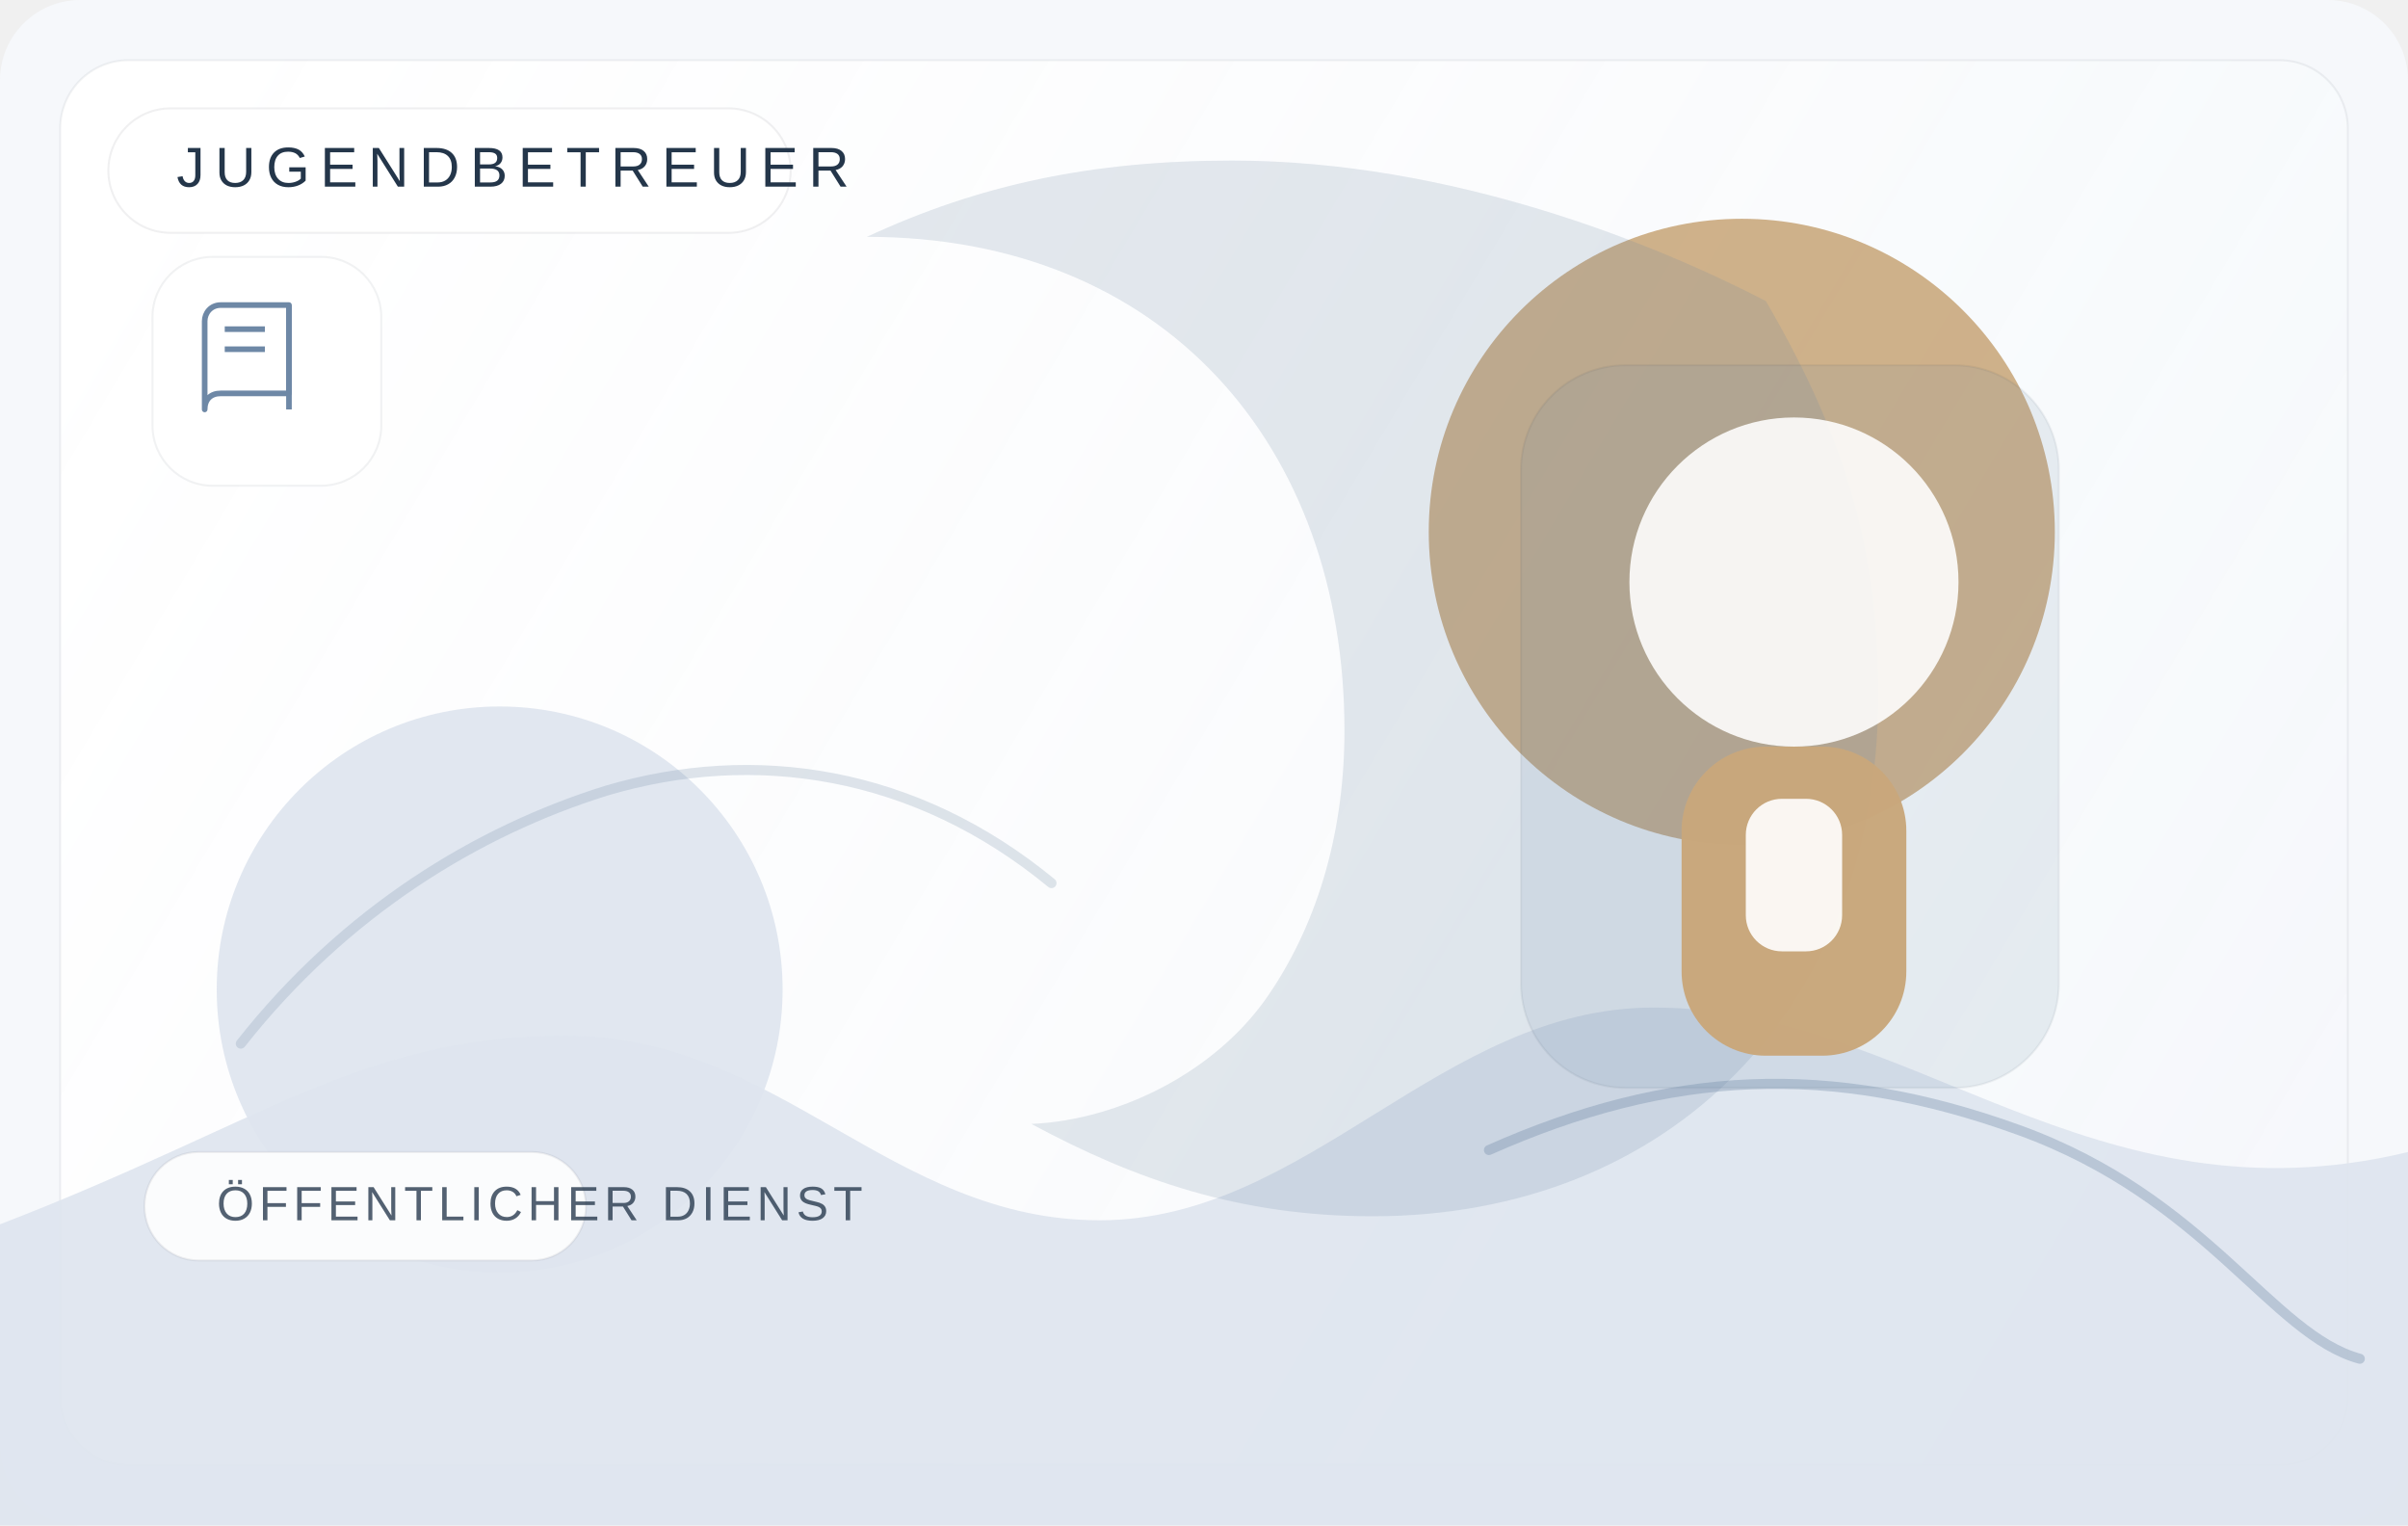
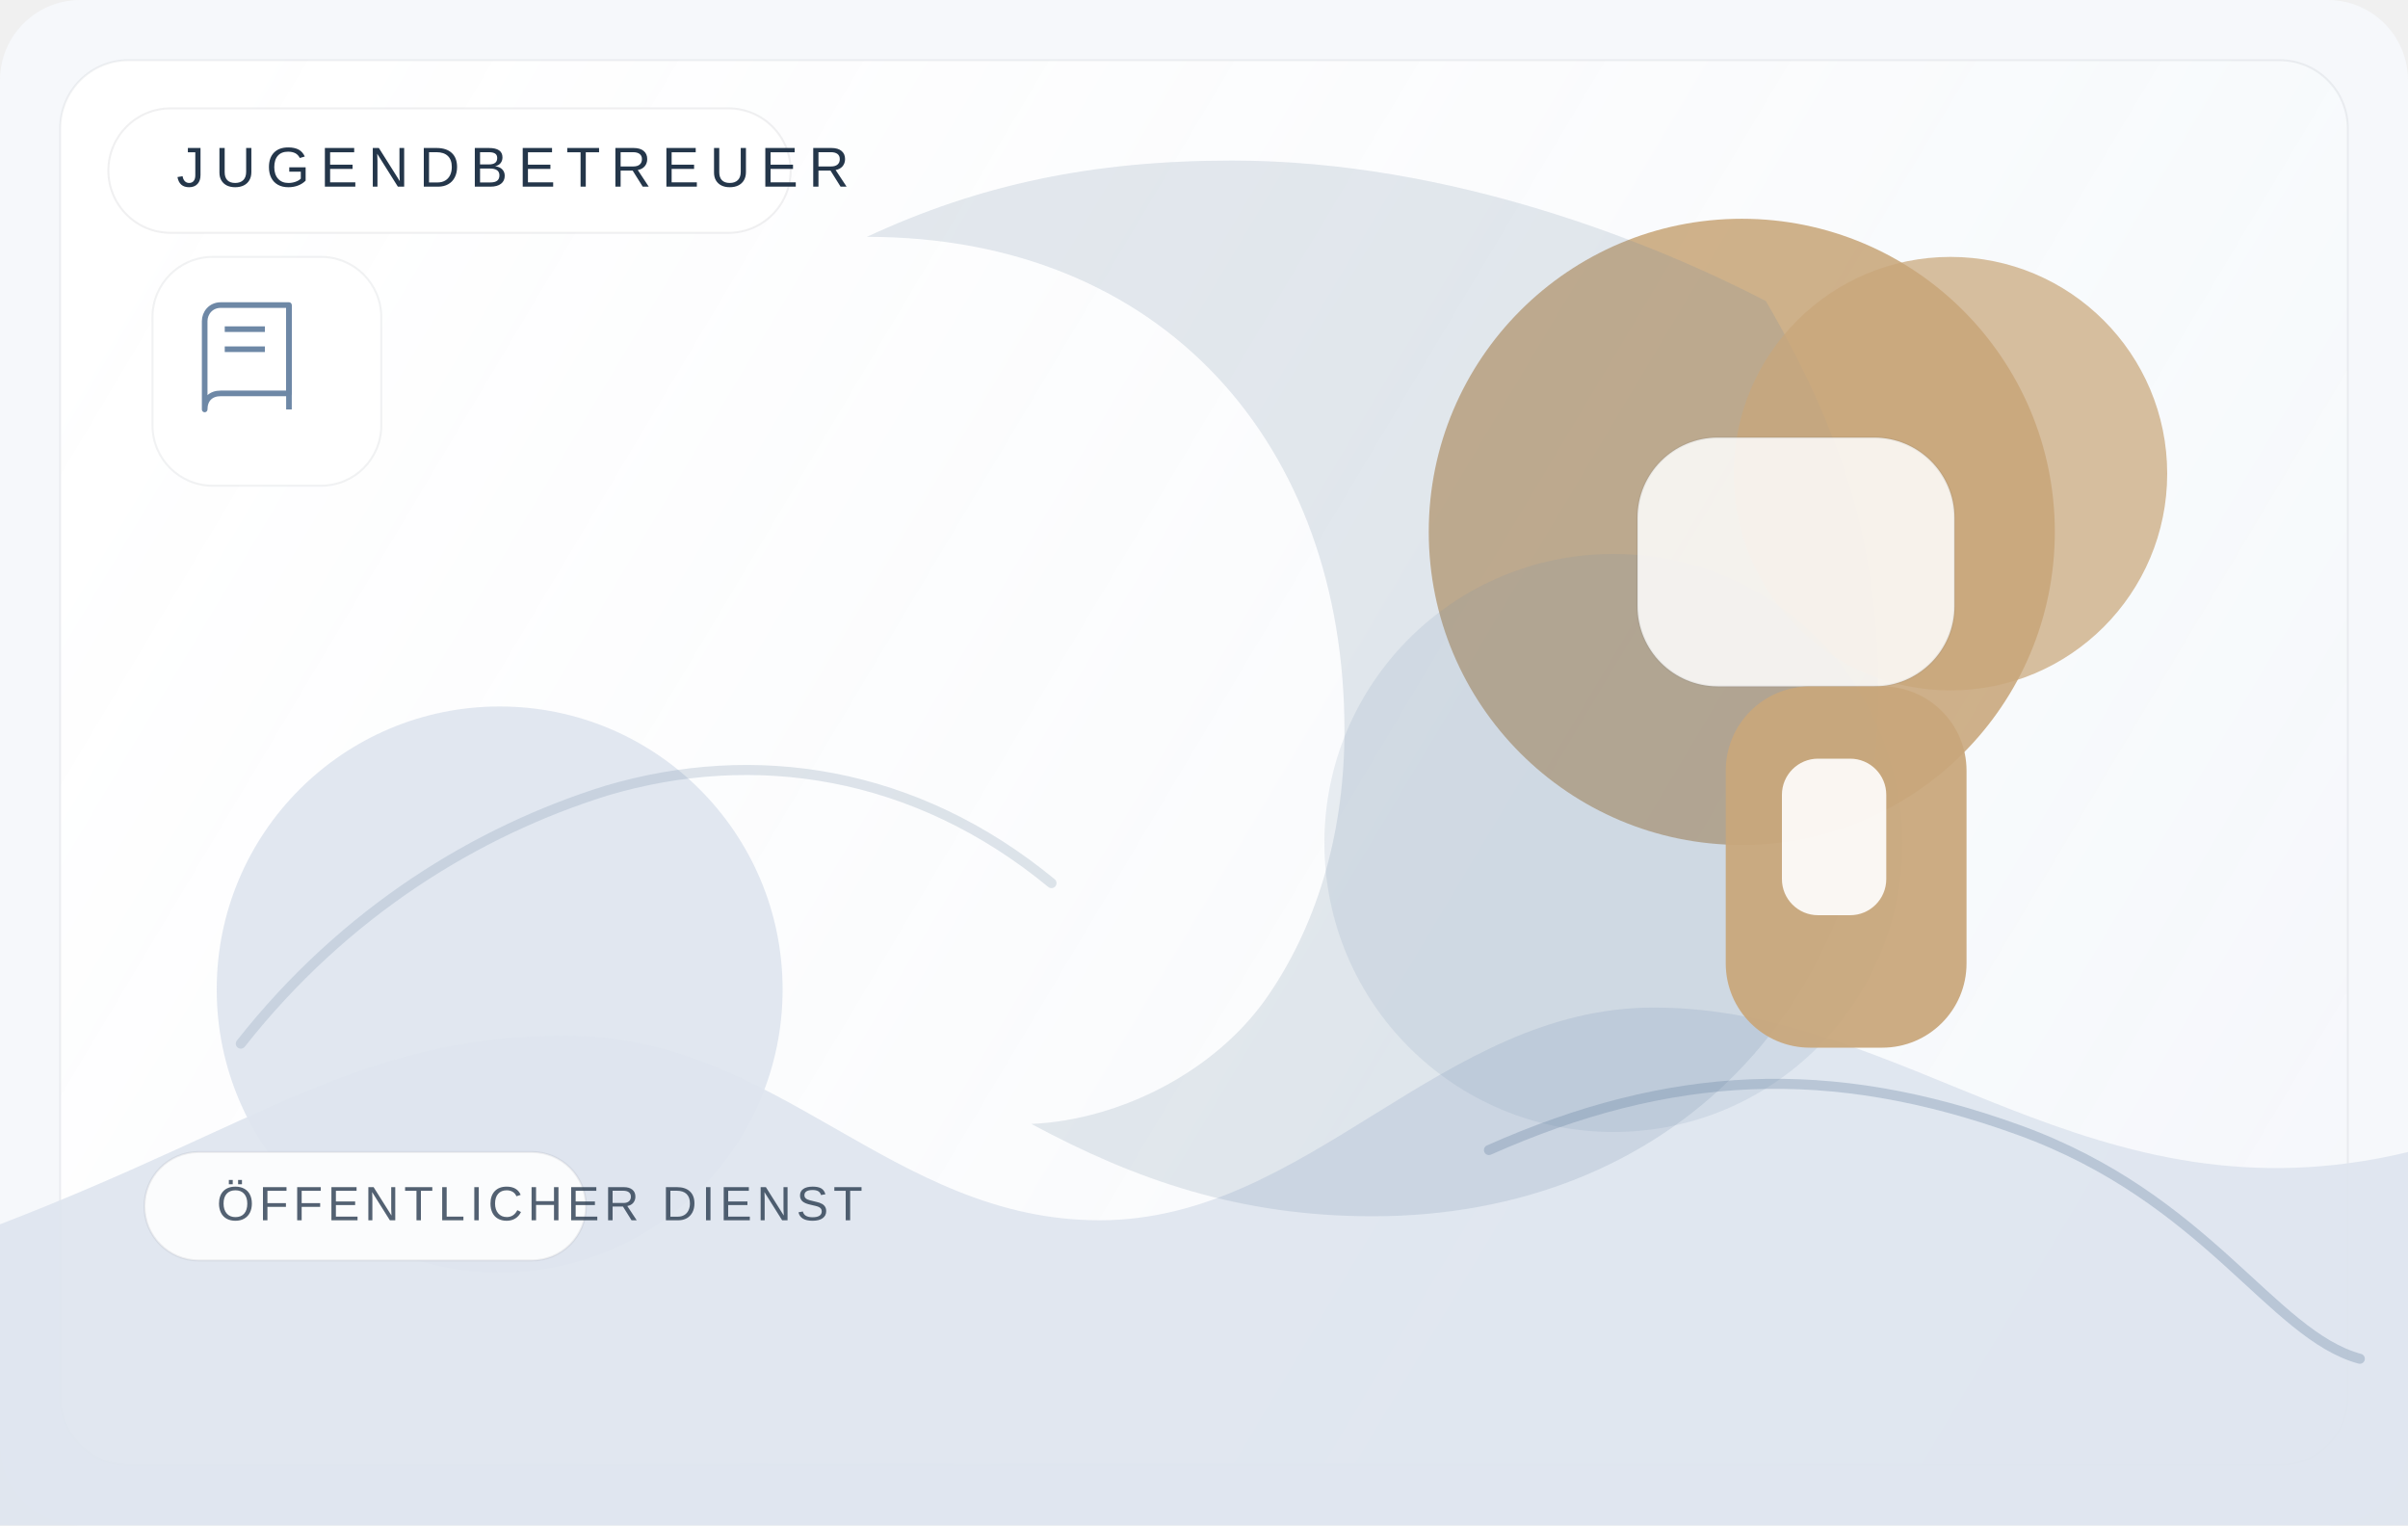
<svg xmlns="http://www.w3.org/2000/svg" width="1200" height="760" viewBox="0 0 1200 760" fill="none">
  <rect width="1200" height="760" rx="40" fill="#f6f8fb" />
  <rect x="30" y="30" width="1140" height="700" rx="34" fill="url(#panelGradient)" stroke="rgba(32,40,52,0.06)" />
  <circle cx="868" cy="265" r="156" fill="#c9a77b" fill-opacity="0.88" />
  <circle cx="249" cy="493" r="141" fill="#dee5ef" fill-opacity="0.92" />
  <path d="M0 610C130 560 180 516 282 516C388 516 444 608 548 608C652 608 718 502 824 502C952 502 1042 612 1200 574V760H0V610Z" fill="#dee5ef" fill-opacity="0.92" />
  <path d="M880 150c42 72 56 128 56 196 0 156-104 260-252 260-66 0-118-18-170-46 44-2 92-26 118-64 26-38 38-84 38-132 0-142-90-246-238-246 56-26 112-38 182-38 110 0 212 42 266 70Z" fill="#6e88a6" fill-opacity="0.18" />
  <rect x="54" y="54" width="340" height="62" rx="31" fill="white" fill-opacity="0.88" stroke="rgba(32,40,52,0.07)" />
  <text x="88" y="93" font-size="28" font-family="Arial, sans-serif" fill="#24364a" letter-spacing="5.2">JUGENDBETREUER</text>
  <rect x="72" y="574" width="220" height="54" rx="27" fill="white" fill-opacity="0.88" stroke="rgba(32,40,52,0.07)" />
  <text x="108" y="608" font-size="24" font-family="Arial, sans-serif" fill="#24364a" opacity="0.78" letter-spacing="2.4">ÖFFENTLICHER DIENST</text>
  <rect x="76" y="128" width="114" height="114" rx="30" fill="white" fill-opacity="0.92" stroke="rgba(32,40,52,0.06)" />
  <g transform="translate(88 140)" style="color:#6e88a6">
    <path d="M14 20c0-4 3-8 8-8h34v44H22c-5 0-8 3-8 8z" fill="none" stroke="currentColor" stroke-width="2.8" stroke-linejoin="round" />
    <path d="M56 12v52" stroke="currentColor" stroke-width="2.8" />
    <path d="M24 24h20m-20 10h20" stroke="currentColor" stroke-width="2.8" />
  </g>
-   <rect x="758" y="182" width="268" height="360" rx="52" fill="#6e88a6" fill-opacity="0.14" stroke="rgba(32,40,52,0.06)" />
-   <circle cx="894" cy="290" r="82" fill="white" fill-opacity="0.88" />
-   <rect x="838" y="372" width="112" height="154" rx="42" fill="#c9a77b" fill-opacity="0.98" />
-   <rect x="870" y="398" width="48" height="76" rx="18" fill="white" fill-opacity="0.9" />
+   <circle cx="972" cy="236" r="108" fill="#c9a77b" fill-opacity="0.72" />
+   <circle cx="804" cy="420" r="144" fill="#6e88a6" fill-opacity="0.14" />
+   <rect x="816" y="218" width="158" height="124" rx="40" fill="white" fill-opacity="0.84" stroke="rgba(32,40,52,0.06)" />
+   <rect x="860" y="342" width="120" height="180" rx="42" fill="#c9a77b" fill-opacity="0.94" />
+   <rect x="888" y="378" width="52" height="78" rx="18" fill="white" fill-opacity="0.9" />
  <path d="M742 573c90-40 170-44 264-10 94 34 126 102 170 114" stroke="#6e88a6" stroke-opacity="0.34" stroke-width="5" stroke-linecap="round" />
  <path d="M120 520c52-66 118-106 182-126 74-22 154-10 222 46" stroke="#6e88a6" stroke-opacity="0.22" stroke-width="5" stroke-linecap="round" />
  <defs>
    <linearGradient id="panelGradient" x1="88" y1="78" x2="1130" y2="700" gradientUnits="userSpaceOnUse">
      <stop stop-color="white" stop-opacity="0.98" />
      <stop offset="1" stop-color="#f6f8fb" stop-opacity="0.92" />
    </linearGradient>
  </defs>
</svg>
